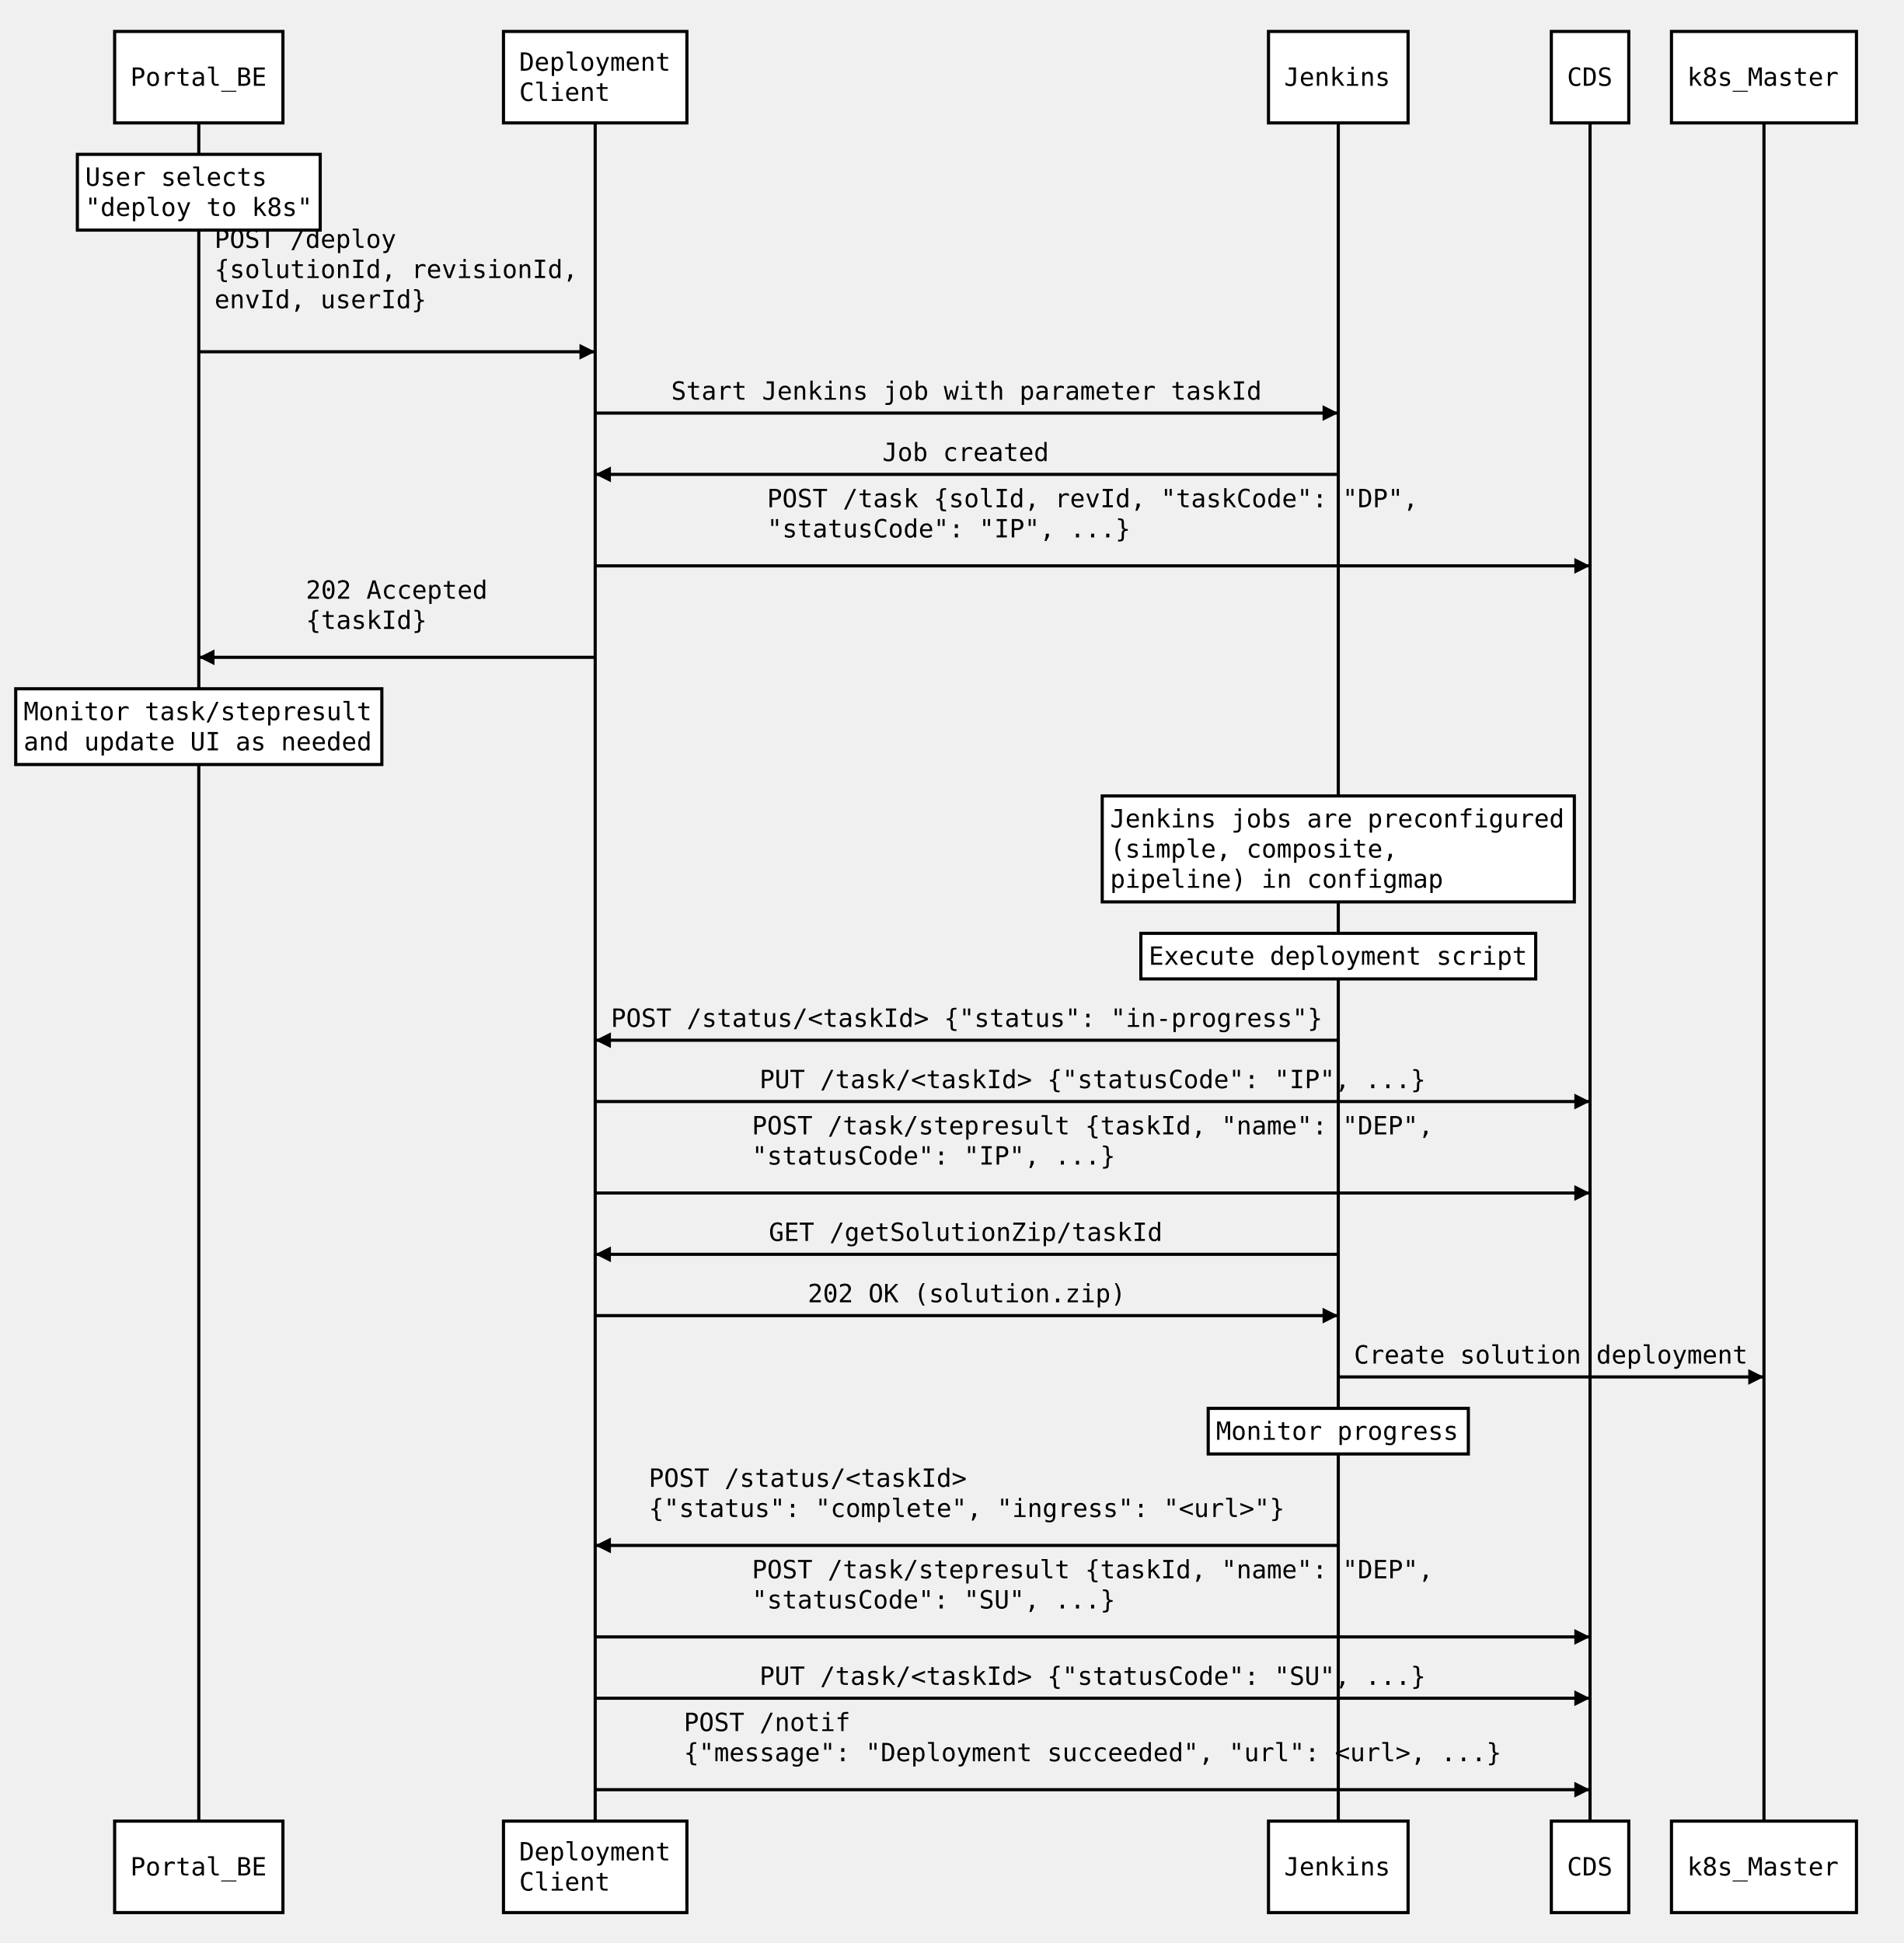
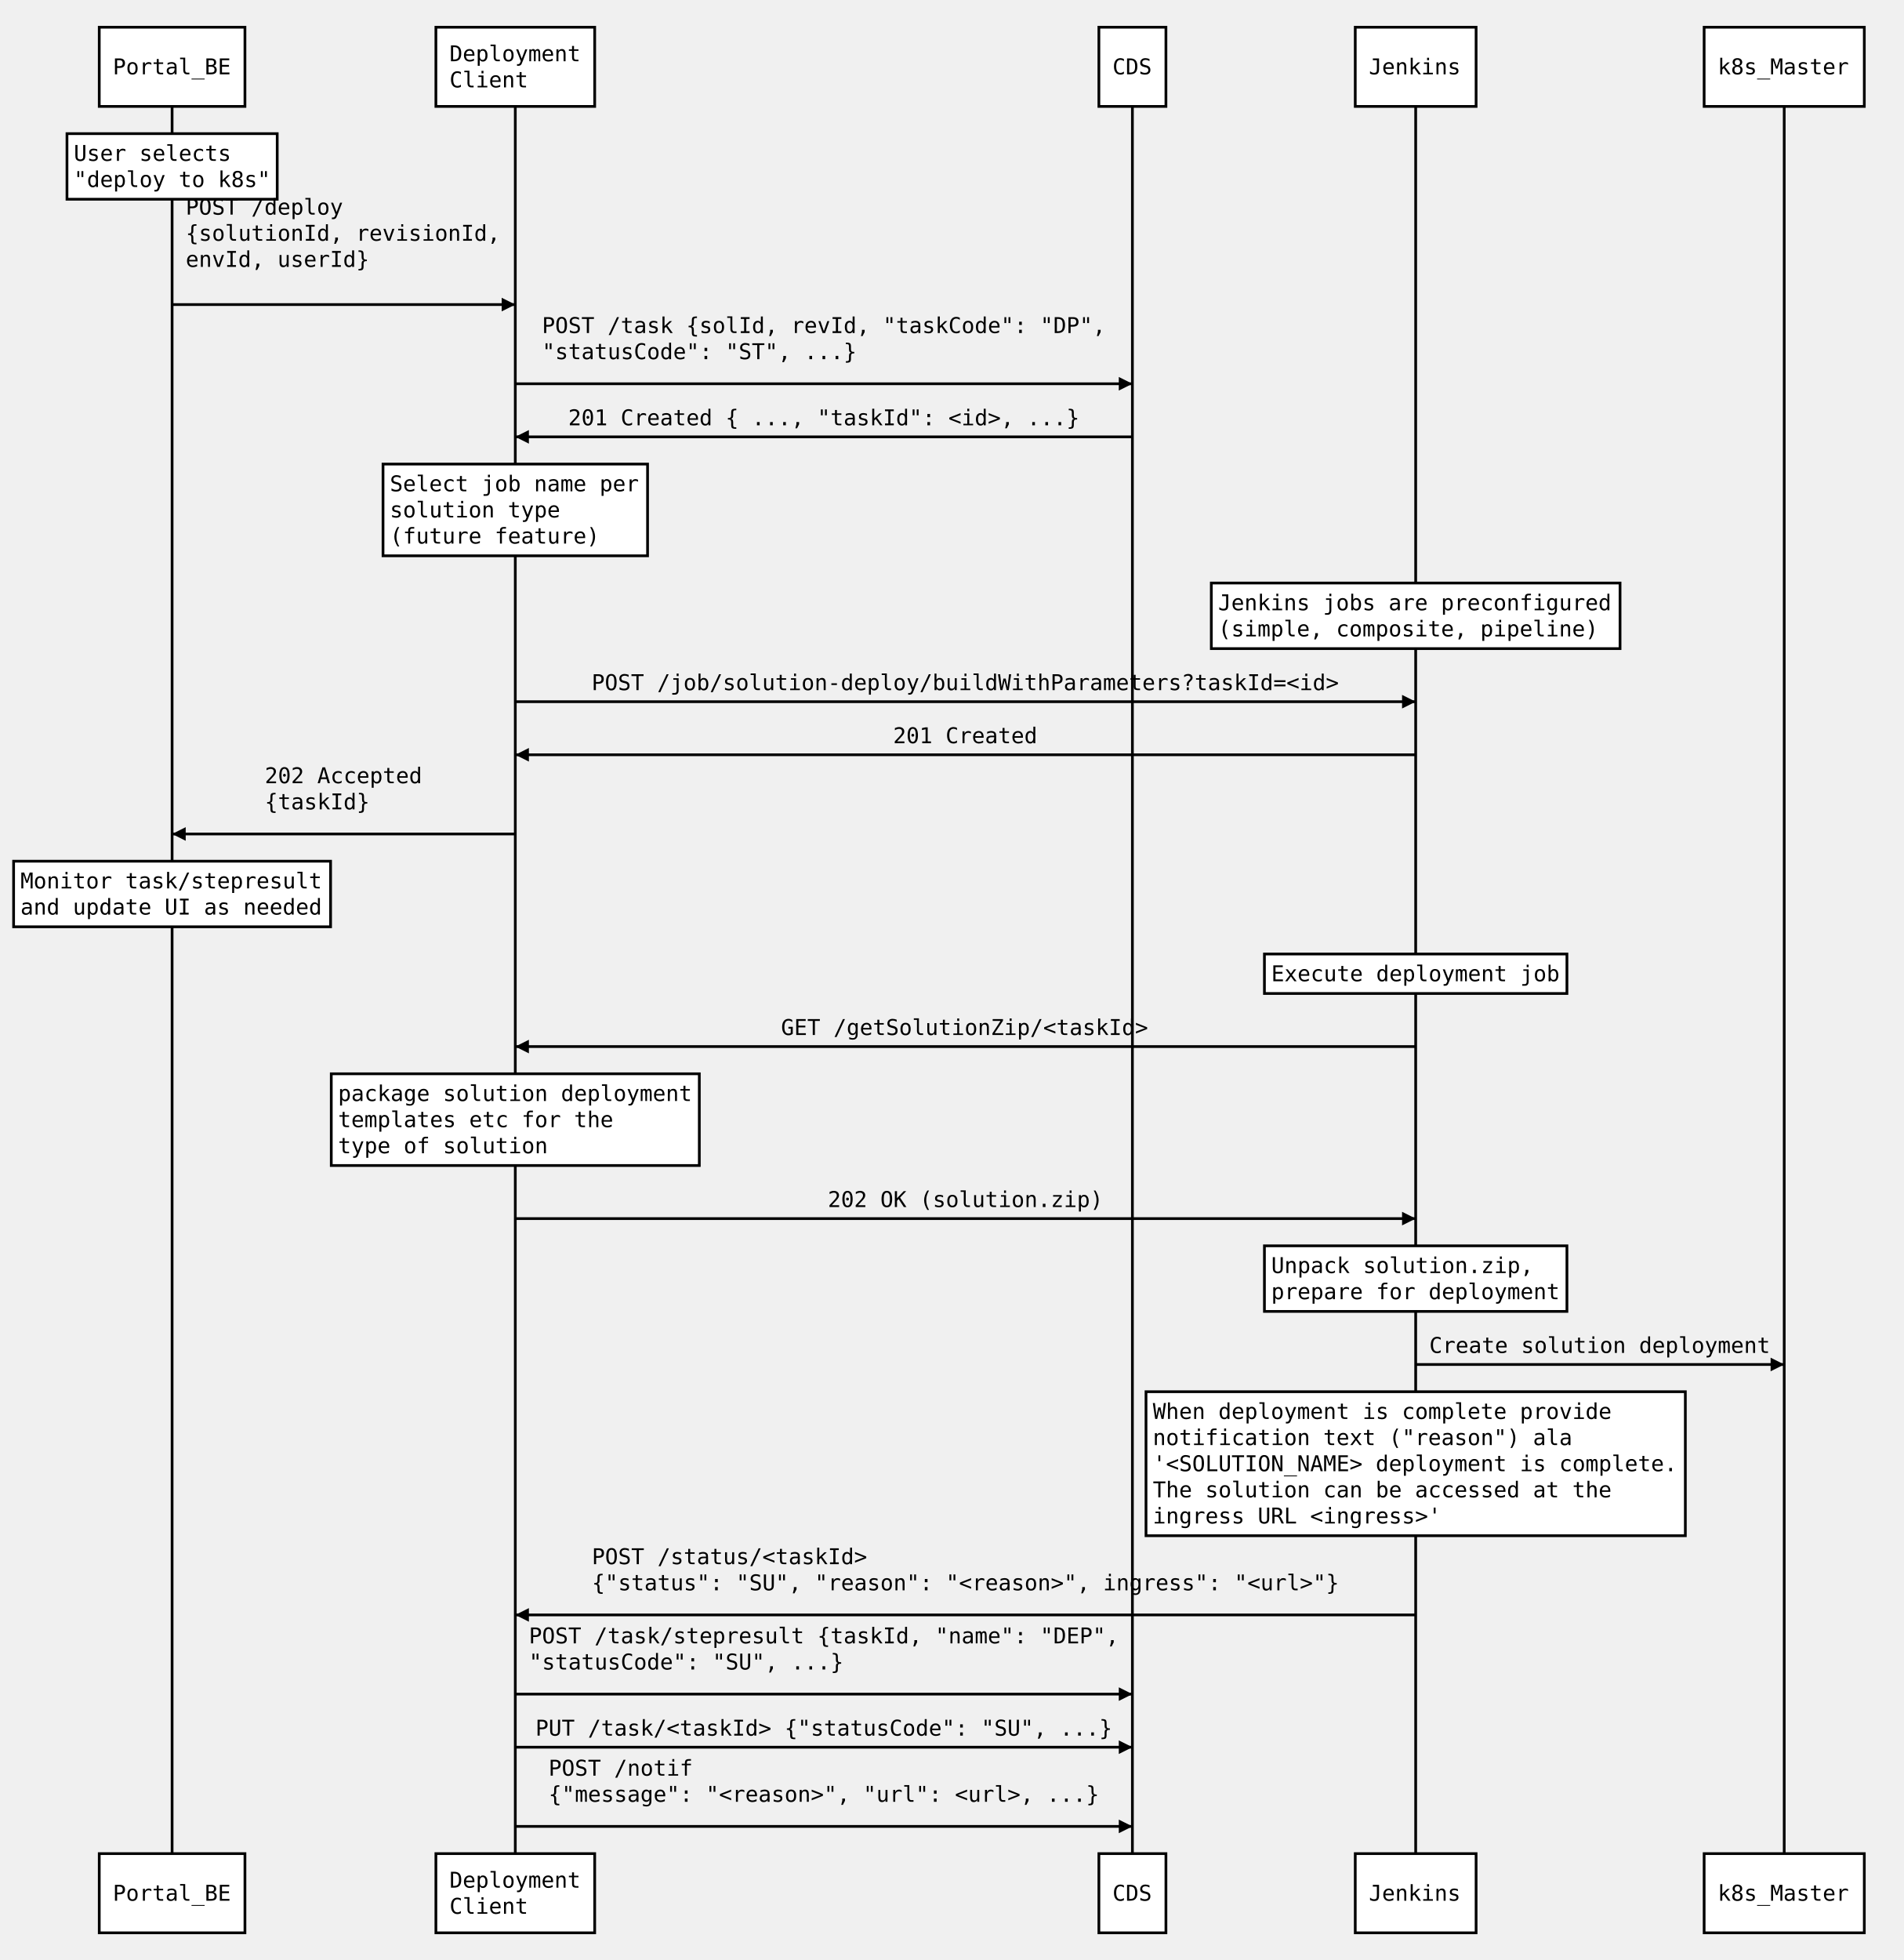
- <svg xmlns="http://www.w3.org/2000/svg" width="1211" height="1236" version="1.1" id="svg4337">
+ <svg xmlns="http://www.w3.org/2000/svg" width="1399" height="1440">
  <source>Note over Portal_BE: User selects\n "deploy to k8s"
Portal_BE-&gt;Deployment\nClient: POST /deploy \n{solutionId, revisionId,\n envId, userId}
- Deployment\nClient-&gt;Jenkins: Start Jenkins job with parameter taskId
- Jenkins-&gt;Deployment\nClient: Job created
- Deployment\nClient-&gt;CDS: POST /task {solId, revId, "taskCode": "DP",\n "statusCode": "IP", ...}
+ Deployment\nClient-&gt;CDS: POST /task {solId, revId, "taskCode": "DP",\n "statusCode": "ST", ...}
+ CDS-&gt;Deployment\nClient: 201 Created { ..., "taskId": &lt;id&gt;, ...}
+ Note over Deployment\nClient: Select job name per\n solution type\n(future feature)
+ Note over Jenkins: Jenkins jobs are preconfigured\n (simple, composite, pipeline)
+ Deployment\nClient-&gt;Jenkins: POST /job/solution-deploy/buildWithParameters?taskId=&lt;id&gt;
+ Jenkins-&gt;Deployment\nClient: 201 Created
Deployment\nClient-&gt;Portal_BE: 202 Accepted\n {taskId}
Note over Portal_BE: Monitor task/stepresult\n and update UI as needed
- Note over Jenkins: Jenkins jobs are preconfigured\n (simple, composite,\n pipeline) in configmap
- Note over Jenkins: Execute deployment script
- Jenkins-&gt;Deployment\nClient: POST /status/&lt;taskId&gt; {"status": "in-progress"}
- Deployment\nClient-&gt;CDS: PUT /task/&lt;taskId&gt; {"statusCode": "IP", ...}
- Deployment\nClient-&gt;CDS: POST /task/stepresult {taskId, "name": "DEP",\n "statusCode": "IP", ...}
- Jenkins-&gt;Deployment\nClient: GET /getSolutionZip/taskId
+ Note over Jenkins: Execute deployment job
+ Jenkins-&gt;Deployment\nClient: GET /getSolutionZip/&lt;taskId&gt;
+ Note over Deployment\nClient: package solution deployment\ntemplates etc for the\ntype of solution
Deployment\nClient-&gt;Jenkins: 202 OK (solution.zip)
+ Note over Jenkins: Unpack solution.zip,\nprepare for deployment
Jenkins-&gt;k8s_Master: Create solution deployment
- Note over Jenkins: Monitor progress
- Jenkins-&gt;Deployment\nClient: POST /status/&lt;taskId&gt;\n {"status": "complete", "ingress": "&lt;url&gt;"}
+ Note over Jenkins: When deployment is complete provide\n notification text ("reason") ala\n'&lt;SOLUTION_NAME&gt; deployment is complete.\n The solution can be accessed at the\ningress URL &lt;ingress&gt;'
+ Jenkins-&gt;Deployment\nClient: POST /status/&lt;taskId&gt;\n {"status": "SU", "reason": "&lt;reason&gt;", ingress": "&lt;url&gt;"}
Deployment\nClient-&gt;CDS: POST /task/stepresult {taskId, "name": "DEP",\n "statusCode": "SU", ...}
Deployment\nClient-&gt;CDS: PUT /task/&lt;taskId&gt; {"statusCode": "SU", ...}
- Deployment\nClient-&gt;CDS: POST /notif\n {"message": "Deployment succeeded", "url": &lt;url&gt;, ...}</source>
-   <defs id="defs4055">
+ Deployment\nClient-&gt;CDS: POST /notif\n {"message": "&lt;reason&gt;", "url": &lt;url&gt;, ...}</source>
+   <defs>
    <marker viewBox="0 0 5 5" markerWidth="5" markerHeight="5" orient="auto" refX="5" refY="2.5" id="markerArrowBlock">
-       <path d="M 0 0 L 5 2.5 L 0 5 z" id="path4049" />
+       <path d="M 0 0 L 5 2.5 L 0 5 z" />
    </marker>
    <marker viewBox="0 0 9.6 16" markerWidth="4" markerHeight="16" orient="auto" refX="9.6" refY="8" id="markerArrowOpen">
-       <path d="M 9.6,8 1.92,16 0,13.7 5.76,8 0,2.286 1.92,0 9.6,8 z" id="path4052" />
+       <path d="M 9.6,8 1.92,16 0,13.7 5.76,8 0,2.286 1.92,0 9.6,8 z" />
    </marker>
  </defs>
-   <g class="title" id="g4057" />
-   <g class="actor" id="g4065">
-     <rect x="72.93" y="20" width="107.062" height="58.188" stroke="#000000" fill="#ffffff" style="stroke-width: 2;" id="rect4059" />
-     <text x="82.93" y="54.594" style="font-size: 16px; font-family: &quot;Andale Mono&quot;, monospace;" id="text4063">
-       <tspan x="82.93" id="tspan4061">Portal_BE</tspan>
-     </text>
-   </g>
-   <g class="actor" id="g4073">
-     <rect x="72.93" y="1158.469" width="107.062" height="58.188" stroke="#000000" fill="#ffffff" style="stroke-width: 2;" id="rect4067" />
-     <text x="82.93" y="1193.062" style="font-size: 16px; font-family: &quot;Andale Mono&quot;, monospace;" id="text4071">
-       <tspan x="82.93" id="tspan4069">Portal_BE</tspan>
-     </text>
-   </g>
-   <line x1="126.461" x2="126.461" y1="78.188" y2="1158.469" stroke="#000000" fill="none" style="stroke-width: 2;" id="line4075" />
-   <g class="actor" id="g4085">
-     <rect x="320.305" y="20" width="116.688" height="58.188" stroke="#000000" fill="#ffffff" style="stroke-width: 2;" id="rect4077" />
-     <text x="330.305" y="45" style="font-size: 16px; font-family: &quot;Andale Mono&quot;, monospace;" id="text4083">
-       <tspan x="330.305" id="tspan4079">Deployment</tspan>
-       <tspan dy="1.2em" x="330.305" id="tspan4081">Client</tspan>
-     </text>
-   </g>
-   <g class="actor" id="g4095">
-     <rect x="320.305" y="1158.469" width="116.688" height="58.188" stroke="#000000" fill="#ffffff" style="stroke-width: 2;" id="rect4087" />
-     <text x="330.305" y="1183.469" style="font-size: 16px; font-family: &quot;Andale Mono&quot;, monospace;" id="text4093">
-       <tspan x="330.305" id="tspan4089">Deployment</tspan>
-       <tspan dy="1.2em" x="330.305" id="tspan4091">Client</tspan>
-     </text>
-   </g>
-   <line x1="378.648" x2="378.648" y1="78.188" y2="1158.469" stroke="#000000" fill="none" style="stroke-width: 2;" id="line4097" />
-   <g class="actor" id="g4105">
-     <rect x="806.984" y="20" width="88.797" height="58.188" stroke="#000000" fill="#ffffff" style="stroke-width: 2;" id="rect4099" />
-     <text x="817.984" y="54.594" style="font-size: 16px; font-family: &quot;Andale Mono&quot;, monospace;" id="text4103">
-       <tspan x="816.984" id="tspan4101">Jenkins</tspan>
-     </text>
-   </g>
-   <g class="actor" id="g4113">
-     <rect x="806.984" y="1158.469" width="88.797" height="58.188" stroke="#000000" fill="#ffffff" style="stroke-width: 2;" id="rect4107" />
-     <text x="817.984" y="1193.062" style="font-size: 16px; font-family: &quot;Andale Mono&quot;, monospace;" id="text4111">
-       <tspan x="816.984" id="tspan4109">Jenkins</tspan>
-     </text>
-   </g>
-   <line x1="851.383" x2="851.383" y1="78.188" y2="1158.469" stroke="#000000" fill="none" style="stroke-width: 2;" id="line4115" />
-   <g class="actor" id="g4123">
-     <rect x="986.922" y="20" width="49.266" height="58.188" stroke="#000000" fill="#ffffff" style="stroke-width: 2;" id="rect4117" />
-     <text x="996.922" y="54.594" style="font-size: 16px; font-family: &quot;Andale Mono&quot;, monospace;" id="text4121">
-       <tspan x="996.922" id="tspan4119">CDS</tspan>
-     </text>
-   </g>
-   <g class="actor" id="g4131">
-     <rect x="986.922" y="1158.469" width="49.266" height="58.188" stroke="#000000" fill="#ffffff" style="stroke-width: 2;" id="rect4125" />
-     <text x="996.922" y="1193.062" style="font-size: 16px; font-family: &quot;Andale Mono&quot;, monospace;" id="text4129">
-       <tspan x="996.922" id="tspan4127">CDS</tspan>
-     </text>
-   </g>
-   <line x1="1011.555" x2="1011.555" y1="78.188" y2="1158.469" stroke="#000000" fill="none" style="stroke-width: 2;" id="line4133" />
-   <g class="actor" id="g4141">
-     <rect x="1063.352" y="20" width="117.688" height="58.188" stroke="#000000" fill="#ffffff" style="stroke-width: 2;" id="rect4135" />
-     <text x="1073.352" y="54.594" style="font-size: 16px; font-family: &quot;Andale Mono&quot;, monospace;" id="text4139">
-       <tspan x="1073.352" id="tspan4137">k8s_Master</tspan>
-     </text>
-   </g>
-   <g class="actor" id="g4149">
-     <rect x="1063.352" y="1158.469" width="117.688" height="58.188" stroke="#000000" fill="#ffffff" style="stroke-width: 2;" id="rect4143" />
-     <text x="1073.352" y="1193.062" style="font-size: 16px; font-family: &quot;Andale Mono&quot;, monospace;" id="text4147">
-       <tspan x="1073.352" id="tspan4145">k8s_Master</tspan>
-     </text>
-   </g>
-   <line x1="1122.195" x2="1122.195" y1="78.188" y2="1158.469" stroke="#000000" fill="none" style="stroke-width: 2;" id="line4151" />
-   <g class="note" id="g4161">
-     <rect x="49.219" y="98.188" width="154.484" height="48.188" stroke="#000000" fill="#ffffff" style="stroke-width: 2;" id="rect4153" />
-     <text x="54.219" y="118.188" style="font-size: 16px; font-family: &quot;Andale Mono&quot;, monospace;" id="text4159">
-       <tspan x="54.219" id="tspan4155">User selects</tspan>
-       <tspan dy="1.2em" x="54.219" id="tspan4157">"deploy to k8s"</tspan>
-     </text>
-   </g>
-   <g class="signal" id="g4173">
-     <text x="137.461" y="157.68" style="font-size: 16px; font-family: &quot;Andale Mono&quot;, monospace;" id="text4169">
-       <tspan x="136.461" id="tspan4163">POST /deploy</tspan>
-       <tspan dy="1.2em" x="136.461" id="tspan4165">{solutionId, revisionId,</tspan>
-       <tspan dy="1.2em" x="136.461" id="tspan4167">envId, userId}</tspan>
-     </text>
-     <line x1="126.461" x2="378.648" y1="223.766" y2="223.766" stroke="#000000" fill="none" style="stroke-width: 2; marker-end: url(&quot;#markerArrowBlock&quot;);" id="line4171" />
-   </g>
-   <g class="signal" id="g4181">
-     <text x="426.992" y="254.266" style="font-size: 16px; font-family: &quot;Andale Mono&quot;, monospace;" id="text4177">
-       <tspan x="426.992" id="tspan4175">Start Jenkins job with parameter taskId</tspan>
-     </text>
-     <line x1="378.648" x2="851.383" y1="262.766" y2="262.766" stroke="#000000" fill="none" style="stroke-width: 2; marker-end: url(&quot;#markerArrowBlock&quot;);" id="line4179" />
-   </g>
-   <g class="signal" id="g4189">
-     <text x="562.352" y="293.266" style="font-size: 16px; font-family: &quot;Andale Mono&quot;, monospace;" id="text4185">
-       <tspan x="561.352" id="tspan4183">Job created</tspan>
-     </text>
-     <line x1="851.383" x2="378.648" y1="301.766" y2="301.766" stroke="#000000" fill="none" style="stroke-width: 2; marker-end: url(&quot;#markerArrowBlock&quot;);" id="line4187" />
-   </g>
-   <g class="signal" id="g4199">
-     <text x="488" y="322.672" style="font-size: 16px; font-family: &quot;Andale Mono&quot;, monospace;" id="text4195">
-       <tspan x="488" id="tspan4191">POST /task {solId, revId, "taskCode": "DP",</tspan>
-       <tspan dy="1.2em" x="488" id="tspan4193">"statusCode": "IP", ...}</tspan>
-     </text>
-     <line x1="378.648" x2="1011.555" y1="359.953" y2="359.953" stroke="#000000" fill="none" style="stroke-width: 2; marker-end: url(&quot;#markerArrowBlock&quot;);" id="line4197" />
-   </g>
-   <g class="signal" id="g4209">
-     <text x="194.578" y="380.859" style="font-size: 16px; font-family: &quot;Andale Mono&quot;, monospace;" id="text4205">
-       <tspan x="194.578" id="tspan4201">202 Accepted</tspan>
-       <tspan dy="1.2em" x="194.578" id="tspan4203">{taskId}</tspan>
-     </text>
-     <line x1="378.648" x2="126.461" y1="418.141" y2="418.141" stroke="#000000" fill="none" style="stroke-width: 2; marker-end: url(&quot;#markerArrowBlock&quot;);" id="line4207" />
-   </g>
-   <g class="note" id="g4219">
-     <rect x="10" y="438.141" width="232.922" height="48.188" stroke="#000000" fill="#ffffff" style="stroke-width: 2;" id="rect4211" />
-     <text x="16" y="458.141" style="font-size: 16px; font-family: &quot;Andale Mono&quot;, monospace;" id="text4217">
-       <tspan x="15" id="tspan4213">Monitor task/stepresult</tspan>
-       <tspan dy="1.2em" x="15" id="tspan4215">and update UI as needed</tspan>
-     </text>
-   </g>
-   <g class="note" id="g4231">
-     <rect x="701.211" y="506.328" width="300.344" height="67.391" stroke="#000000" fill="#ffffff" style="stroke-width: 2;" id="rect4221" />
-     <text x="707.211" y="526.328" style="font-size: 16px; font-family: &quot;Andale Mono&quot;, monospace;" id="text4229">
-       <tspan x="706.211" id="tspan4223">Jenkins jobs are preconfigured</tspan>
-       <tspan dy="1.2em" x="706.211" id="tspan4225">(simple, composite,</tspan>
-       <tspan dy="1.2em" x="706.211" id="tspan4227">pipeline) in configmap</tspan>
-     </text>
-   </g>
-   <g class="note" id="g4239">
-     <rect x="725.789" y="593.719" width="251.188" height="29" stroke="#000000" fill="#ffffff" style="stroke-width: 2;" id="rect4233" />
-     <text x="730.789" y="613.719" style="font-size: 16px; font-family: &quot;Andale Mono&quot;, monospace;" id="text4237">
-       <tspan x="730.789" id="tspan4235">Execute deployment script</tspan>
-     </text>
-   </g>
-   <g class="signal" id="g4247">
-     <text x="388.648" y="653.219" style="font-size: 16px; font-family: &quot;Andale Mono&quot;, monospace;" id="text4243">
-       <tspan x="388.648" id="tspan4241">POST /status/&lt;taskId&gt; {"status": "in-progress"}</tspan>
-     </text>
-     <line x1="851.383" x2="378.648" y1="661.719" y2="661.719" stroke="#000000" fill="none" style="stroke-width: 2; marker-end: url(&quot;#markerArrowBlock&quot;);" id="line4245" />
-   </g>
-   <g class="signal" id="g4255">
-     <text x="483.18" y="692.219" style="font-size: 16px; font-family: &quot;Andale Mono&quot;, monospace;" id="text4251">
-       <tspan x="483.18" id="tspan4249">PUT /task/&lt;taskId&gt; {"statusCode": "IP", ...}</tspan>
-     </text>
-     <line x1="378.648" x2="1011.555" y1="700.719" y2="700.719" stroke="#000000" fill="none" style="stroke-width: 2; marker-end: url(&quot;#markerArrowBlock&quot;);" id="line4253" />
-   </g>
-   <g class="signal" id="g4265">
-     <text x="478.367" y="721.625" style="font-size: 16px; font-family: &quot;Andale Mono&quot;, monospace;" id="text4261">
-       <tspan x="478.367" id="tspan4257">POST /task/stepresult {taskId, "name": "DEP",</tspan>
-       <tspan dy="1.2em" x="478.367" id="tspan4259">"statusCode": "IP", ...}</tspan>
-     </text>
-     <line x1="378.648" x2="1011.555" y1="758.906" y2="758.906" stroke="#000000" fill="none" style="stroke-width: 2; marker-end: url(&quot;#markerArrowBlock&quot;);" id="line4263" />
-   </g>
-   <g class="signal" id="g4273">
-     <text x="490.109" y="789.406" style="font-size: 16px; font-family: &quot;Andale Mono&quot;, monospace;" id="text4269">
-       <tspan x="489.109" id="tspan4267">GET /getSolutionZip/taskId</tspan>
-     </text>
-     <line x1="851.383" x2="378.648" y1="797.906" y2="797.906" stroke="#000000" fill="none" style="stroke-width: 2; marker-end: url(&quot;#markerArrowBlock&quot;);" id="line4271" />
-   </g>
-   <g class="signal" id="g4281">
-     <text x="513.875" y="828.406" style="font-size: 16px; font-family: &quot;Andale Mono&quot;, monospace;" id="text4277">
-       <tspan x="513.875" id="tspan4275">202 OK (solution.zip)</tspan>
-     </text>
-     <line x1="378.648" x2="851.383" y1="836.906" y2="836.906" stroke="#000000" fill="none" style="stroke-width: 2; marker-end: url(&quot;#markerArrowBlock&quot;);" id="line4279" />
-   </g>
-   <g class="signal" id="g4289">
-     <text x="861.383" y="867.406" style="font-size: 16px; font-family: &quot;Andale Mono&quot;, monospace;" id="text4285">
-       <tspan x="861.383" id="tspan4283">Create solution deployment</tspan>
-     </text>
-     <line x1="851.383" x2="1122.195" y1="875.906" y2="875.906" stroke="#000000" fill="none" style="stroke-width: 2; marker-end: url(&quot;#markerArrowBlock&quot;);" id="line4287" />
-   </g>
-   <g class="note" id="g4297">
-     <rect x="768.641" y="895.906" width="165.484" height="29" stroke="#000000" fill="#ffffff" style="stroke-width: 2;" id="rect4291" />
-     <text x="774.641" y="915.906" style="font-size: 16px; font-family: &quot;Andale Mono&quot;, monospace;" id="text4295">
-       <tspan x="773.641" id="tspan4293">Monitor progress</tspan>
-     </text>
-   </g>
-   <g class="signal" id="g4307">
-     <text x="412.727" y="945.812" style="font-size: 16px; font-family: &quot;Andale Mono&quot;, monospace;" id="text4303">
-       <tspan x="412.727" id="tspan4299">POST /status/&lt;taskId&gt;</tspan>
-       <tspan dy="1.2em" x="412.727" id="tspan4301">{"status": "complete", "ingress": "&lt;url&gt;"}</tspan>
-     </text>
-     <line x1="851.383" x2="378.648" y1="983.094" y2="983.094" stroke="#000000" fill="none" style="stroke-width: 2; marker-end: url(&quot;#markerArrowBlock&quot;);" id="line4305" />
-   </g>
-   <g class="signal" id="g4317">
-     <text x="478.367" y="1004" style="font-size: 16px; font-family: &quot;Andale Mono&quot;, monospace;" id="text4313">
-       <tspan x="478.367" id="tspan4309">POST /task/stepresult {taskId, "name": "DEP",</tspan>
-       <tspan dy="1.2em" x="478.367" id="tspan4311">"statusCode": "SU", ...}</tspan>
-     </text>
-     <line x1="378.648" x2="1011.555" y1="1041.281" y2="1041.281" stroke="#000000" fill="none" style="stroke-width: 2; marker-end: url(&quot;#markerArrowBlock&quot;);" id="line4315" />
-   </g>
-   <g class="signal" id="g4325">
-     <text x="483.18" y="1071.781" style="font-size: 16px; font-family: &quot;Andale Mono&quot;, monospace;" id="text4321">
-       <tspan x="483.18" id="tspan4319">PUT /task/&lt;taskId&gt; {"statusCode": "SU", ...}</tspan>
-     </text>
-     <line x1="378.648" x2="1011.555" y1="1080.281" y2="1080.281" stroke="#000000" fill="none" style="stroke-width: 2; marker-end: url(&quot;#markerArrowBlock&quot;);" id="line4323" />
-   </g>
-   <g class="signal" id="g4335">
-     <text x="435.016" y="1101.188" style="font-size: 16px; font-family: &quot;Andale Mono&quot;, monospace;" id="text4331">
-       <tspan x="435.016" id="tspan4327">POST /notif</tspan>
-       <tspan dy="1.2em" x="435.016" id="tspan4329">{"message": "Deployment succeeded", "url": &lt;url&gt;, ...}</tspan>
-     </text>
-     <line x1="378.648" x2="1011.555" y1="1138.469" y2="1138.469" stroke="#000000" fill="none" style="stroke-width: 2; marker-end: url(&quot;#markerArrowBlock&quot;);" id="line4333" />
+   <g class="title" />
+   <g class="actor">
+     <rect x="72.93" y="20" width="107.062" height="58.188" stroke="#000000" fill="#ffffff" style="stroke-width: 2;" />
+     <text x="82.93" y="54.594" style="font-size: 16px; font-family: &quot;Andale Mono&quot;, monospace;">
+       <tspan x="82.93">Portal_BE</tspan>
+     </text>
+   </g>
+   <g class="actor">
+     <rect x="72.93" y="1361.844" width="107.062" height="58.188" stroke="#000000" fill="#ffffff" style="stroke-width: 2;" />
+     <text x="82.93" y="1396.438" style="font-size: 16px; font-family: &quot;Andale Mono&quot;, monospace;">
+       <tspan x="82.93">Portal_BE</tspan>
+     </text>
+   </g>
+   <line x1="126.461" x2="126.461" y1="78.188" y2="1361.844" stroke="#000000" fill="none" style="stroke-width: 2;" />
+   <g class="actor">
+     <rect x="320.305" y="20" width="116.688" height="58.188" stroke="#000000" fill="#ffffff" style="stroke-width: 2;" />
+     <text x="330.305" y="45" style="font-size: 16px; font-family: &quot;Andale Mono&quot;, monospace;">
+       <tspan x="330.305">Deployment</tspan>
+       <tspan dy="1.2em" x="330.305">Client</tspan>
+     </text>
+   </g>
+   <g class="actor">
+     <rect x="320.305" y="1361.844" width="116.688" height="58.188" stroke="#000000" fill="#ffffff" style="stroke-width: 2;" />
+     <text x="330.305" y="1386.844" style="font-size: 16px; font-family: &quot;Andale Mono&quot;, monospace;">
+       <tspan x="330.305">Deployment</tspan>
+       <tspan dy="1.2em" x="330.305">Client</tspan>
+     </text>
+   </g>
+   <line x1="378.648" x2="378.648" y1="78.188" y2="1361.844" stroke="#000000" fill="none" style="stroke-width: 2;" />
+   <g class="actor">
+     <rect x="807.484" y="20" width="49.266" height="58.188" stroke="#000000" fill="#ffffff" style="stroke-width: 2;" />
+     <text x="817.484" y="54.594" style="font-size: 16px; font-family: &quot;Andale Mono&quot;, monospace;">
+       <tspan x="817.484">CDS</tspan>
+     </text>
+   </g>
+   <g class="actor">
+     <rect x="807.484" y="1361.844" width="49.266" height="58.188" stroke="#000000" fill="#ffffff" style="stroke-width: 2;" />
+     <text x="817.484" y="1396.438" style="font-size: 16px; font-family: &quot;Andale Mono&quot;, monospace;">
+       <tspan x="817.484">CDS</tspan>
+     </text>
+   </g>
+   <line x1="832.117" x2="832.117" y1="78.188" y2="1361.844" stroke="#000000" fill="none" style="stroke-width: 2;" />
+   <g class="actor">
+     <rect x="995.875" y="20" width="88.797" height="58.188" stroke="#000000" fill="#ffffff" style="stroke-width: 2;" />
+     <text x="1006.875" y="54.594" style="font-size: 16px; font-family: &quot;Andale Mono&quot;, monospace;">
+       <tspan x="1005.875">Jenkins</tspan>
+     </text>
+   </g>
+   <g class="actor">
+     <rect x="995.875" y="1361.844" width="88.797" height="58.188" stroke="#000000" fill="#ffffff" style="stroke-width: 2;" />
+     <text x="1006.875" y="1396.438" style="font-size: 16px; font-family: &quot;Andale Mono&quot;, monospace;">
+       <tspan x="1005.875">Jenkins</tspan>
+     </text>
+   </g>
+   <line x1="1040.273" x2="1040.273" y1="78.188" y2="1361.844" stroke="#000000" fill="none" style="stroke-width: 2;" />
+   <g class="actor">
+     <rect x="1252.242" y="20" width="117.688" height="58.188" stroke="#000000" fill="#ffffff" style="stroke-width: 2;" />
+     <text x="1262.242" y="54.594" style="font-size: 16px; font-family: &quot;Andale Mono&quot;, monospace;">
+       <tspan x="1262.242">k8s_Master</tspan>
+     </text>
+   </g>
+   <g class="actor">
+     <rect x="1252.242" y="1361.844" width="117.688" height="58.188" stroke="#000000" fill="#ffffff" style="stroke-width: 2;" />
+     <text x="1262.242" y="1396.438" style="font-size: 16px; font-family: &quot;Andale Mono&quot;, monospace;">
+       <tspan x="1262.242">k8s_Master</tspan>
+     </text>
+   </g>
+   <line x1="1311.086" x2="1311.086" y1="78.188" y2="1361.844" stroke="#000000" fill="none" style="stroke-width: 2;" />
+   <g class="note">
+     <rect x="49.219" y="98.188" width="154.484" height="48.188" stroke="#000000" fill="#ffffff" style="stroke-width: 2;" />
+     <text x="54.219" y="118.188" style="font-size: 16px; font-family: &quot;Andale Mono&quot;, monospace;">
+       <tspan x="54.219">User selects</tspan>
+       <tspan dy="1.2em" x="54.219">"deploy to k8s"</tspan>
+     </text>
+   </g>
+   <g class="signal">
+     <text x="137.461" y="157.68" style="font-size: 16px; font-family: &quot;Andale Mono&quot;, monospace;">
+       <tspan x="136.461">POST /deploy</tspan>
+       <tspan dy="1.2em" x="136.461">{solutionId, revisionId,</tspan>
+       <tspan dy="1.2em" x="136.461">envId, userId}</tspan>
+     </text>
+     <line x1="126.461" x2="378.648" y1="223.766" y2="223.766" stroke="#000000" fill="none" style="stroke-width: 2; marker-end: url(&quot;#markerArrowBlock&quot;);" />
+   </g>
+   <g class="signal">
+     <text x="398.281" y="244.672" style="font-size: 16px; font-family: &quot;Andale Mono&quot;, monospace;">
+       <tspan x="398.281">POST /task {solId, revId, "taskCode": "DP",</tspan>
+       <tspan dy="1.2em" x="398.281">"statusCode": "ST", ...}</tspan>
+     </text>
+     <line x1="378.648" x2="832.117" y1="281.953" y2="281.953" stroke="#000000" fill="none" style="stroke-width: 2; marker-end: url(&quot;#markerArrowBlock&quot;);" />
+   </g>
+   <g class="signal">
+     <text x="417.547" y="312.453" style="font-size: 16px; font-family: &quot;Andale Mono&quot;, monospace;">
+       <tspan x="417.547">201 Created { ..., "taskId": &lt;id&gt;, ...}</tspan>
+     </text>
+     <line x1="832.117" x2="378.648" y1="320.953" y2="320.953" stroke="#000000" fill="none" style="stroke-width: 2; marker-end: url(&quot;#markerArrowBlock&quot;);" />
+   </g>
+   <g class="note">
+     <rect x="281.453" y="340.953" width="194.391" height="67.391" stroke="#000000" fill="#ffffff" style="stroke-width: 2;" />
+     <text x="286.453" y="360.953" style="font-size: 16px; font-family: &quot;Andale Mono&quot;, monospace;">
+       <tspan x="286.453">Select job name per</tspan>
+       <tspan dy="1.2em" x="286.453">solution type</tspan>
+       <tspan dy="1.2em" x="286.453">(future feature)</tspan>
+     </text>
+   </g>
+   <g class="note">
+     <rect x="890.102" y="428.344" width="300.344" height="48.188" stroke="#000000" fill="#ffffff" style="stroke-width: 2;" />
+     <text x="896.102" y="448.344" style="font-size: 16px; font-family: &quot;Andale Mono&quot;, monospace;">
+       <tspan x="895.102">Jenkins jobs are preconfigured</tspan>
+       <tspan dy="1.2em" x="895.102">(simple, composite, pipeline)</tspan>
+     </text>
+   </g>
+   <g class="signal">
+     <text x="434.742" y="507.031" style="font-size: 16px; font-family: &quot;Andale Mono&quot;, monospace;">
+       <tspan x="434.742">POST /job/solution-deploy/buildWithParameters?taskId=&lt;id&gt;</tspan>
+     </text>
+     <line x1="378.648" x2="1040.273" y1="515.531" y2="515.531" stroke="#000000" fill="none" style="stroke-width: 2; marker-end: url(&quot;#markerArrowBlock&quot;);" />
+   </g>
+   <g class="signal">
+     <text x="656.297" y="546.031" style="font-size: 16px; font-family: &quot;Andale Mono&quot;, monospace;">
+       <tspan x="656.297">201 Created</tspan>
+     </text>
+     <line x1="1040.273" x2="378.648" y1="554.531" y2="554.531" stroke="#000000" fill="none" style="stroke-width: 2; marker-end: url(&quot;#markerArrowBlock&quot;);" />
+   </g>
+   <g class="signal">
+     <text x="194.578" y="575.438" style="font-size: 16px; font-family: &quot;Andale Mono&quot;, monospace;">
+       <tspan x="194.578">202 Accepted</tspan>
+       <tspan dy="1.2em" x="194.578">{taskId}</tspan>
+     </text>
+     <line x1="378.648" x2="126.461" y1="612.719" y2="612.719" stroke="#000000" fill="none" style="stroke-width: 2; marker-end: url(&quot;#markerArrowBlock&quot;);" />
+   </g>
+   <g class="note">
+     <rect x="10" y="632.719" width="232.922" height="48.188" stroke="#000000" fill="#ffffff" style="stroke-width: 2;" />
+     <text x="16" y="652.719" style="font-size: 16px; font-family: &quot;Andale Mono&quot;, monospace;">
+       <tspan x="15">Monitor task/stepresult</tspan>
+       <tspan dy="1.2em" x="15">and update UI as needed</tspan>
+     </text>
+   </g>
+   <g class="note">
+     <rect x="929.133" y="700.906" width="222.281" height="29" stroke="#000000" fill="#ffffff" style="stroke-width: 2;" />
+     <text x="934.133" y="720.906" style="font-size: 16px; font-family: &quot;Andale Mono&quot;, monospace;">
+       <tspan x="934.133">Execute deployment job</tspan>
+     </text>
+   </g>
+   <g class="signal">
+     <text x="574.922" y="760.406" style="font-size: 16px; font-family: &quot;Andale Mono&quot;, monospace;">
+       <tspan x="573.922">GET /getSolutionZip/&lt;taskId&gt;</tspan>
+     </text>
+     <line x1="1040.273" x2="378.648" y1="768.906" y2="768.906" stroke="#000000" fill="none" style="stroke-width: 2; marker-end: url(&quot;#markerArrowBlock&quot;);" />
+   </g>
+   <g class="note">
+     <rect x="243.422" y="788.906" width="270.453" height="67.391" stroke="#000000" fill="#ffffff" style="stroke-width: 2;" />
+     <text x="248.422" y="808.906" style="font-size: 16px; font-family: &quot;Andale Mono&quot;, monospace;">
+       <tspan x="248.422">package solution deployment</tspan>
+       <tspan dy="1.2em" x="248.422">templates etc for the</tspan>
+       <tspan dy="1.2em" x="248.422">type of solution</tspan>
+     </text>
+   </g>
+   <g class="signal">
+     <text x="608.32" y="886.797" style="font-size: 16px; font-family: &quot;Andale Mono&quot;, monospace;">
+       <tspan x="608.32">202 OK (solution.zip)</tspan>
+     </text>
+     <line x1="378.648" x2="1040.273" y1="895.297" y2="895.297" stroke="#000000" fill="none" style="stroke-width: 2; marker-end: url(&quot;#markerArrowBlock&quot;);" />
+   </g>
+   <g class="note">
+     <rect x="929.133" y="915.297" width="222.281" height="48.188" stroke="#000000" fill="#ffffff" style="stroke-width: 2;" />
+     <text x="934.133" y="935.297" style="font-size: 16px; font-family: &quot;Andale Mono&quot;, monospace;">
+       <tspan x="934.133">Unpack solution.zip,</tspan>
+       <tspan dy="1.2em" x="934.133">prepare for deployment</tspan>
+     </text>
+   </g>
+   <g class="signal">
+     <text x="1050.273" y="993.984" style="font-size: 16px; font-family: &quot;Andale Mono&quot;, monospace;">
+       <tspan x="1050.273">Create solution deployment</tspan>
+     </text>
+     <line x1="1040.273" x2="1311.086" y1="1002.484" y2="1002.484" stroke="#000000" fill="none" style="stroke-width: 2; marker-end: url(&quot;#markerArrowBlock&quot;);" />
+   </g>
+   <g class="note">
+     <rect x="842.117" y="1022.484" width="396.312" height="105.797" stroke="#000000" fill="#ffffff" style="stroke-width: 2;" />
+     <text x="848.117" y="1042.484" style="font-size: 16px; font-family: &quot;Andale Mono&quot;, monospace;">
+       <tspan x="847.117">When deployment is complete provide</tspan>
+       <tspan dy="1.2em" x="847.117">notification text ("reason") ala</tspan>
+       <tspan dy="1.2em" x="847.117">'&lt;SOLUTION_NAME&gt; deployment is complete.</tspan>
+       <tspan dy="1.2em" x="847.117">The solution can be accessed at the</tspan>
+       <tspan dy="1.2em" x="847.117">ingress URL &lt;ingress&gt;'</tspan>
+     </text>
+   </g>
+   <g class="signal">
+     <text x="434.93" y="1149.188" style="font-size: 16px; font-family: &quot;Andale Mono&quot;, monospace;">
+       <tspan x="434.93">POST /status/&lt;taskId&gt;</tspan>
+       <tspan dy="1.2em" x="434.93">{"status": "SU", "reason": "&lt;reason&gt;", ingress": "&lt;url&gt;"}</tspan>
+     </text>
+     <line x1="1040.273" x2="378.648" y1="1186.469" y2="1186.469" stroke="#000000" fill="none" style="stroke-width: 2; marker-end: url(&quot;#markerArrowBlock&quot;);" />
+   </g>
+   <g class="signal">
+     <text x="388.648" y="1207.375" style="font-size: 16px; font-family: &quot;Andale Mono&quot;, monospace;">
+       <tspan x="388.648">POST /task/stepresult {taskId, "name": "DEP",</tspan>
+       <tspan dy="1.2em" x="388.648">"statusCode": "SU", ...}</tspan>
+     </text>
+     <line x1="378.648" x2="832.117" y1="1244.656" y2="1244.656" stroke="#000000" fill="none" style="stroke-width: 2; marker-end: url(&quot;#markerArrowBlock&quot;);" />
+   </g>
+   <g class="signal">
+     <text x="393.461" y="1275.156" style="font-size: 16px; font-family: &quot;Andale Mono&quot;, monospace;">
+       <tspan x="393.461">PUT /task/&lt;taskId&gt; {"statusCode": "SU", ...}</tspan>
+     </text>
+     <line x1="378.648" x2="832.117" y1="1283.656" y2="1283.656" stroke="#000000" fill="none" style="stroke-width: 2; marker-end: url(&quot;#markerArrowBlock&quot;);" />
+   </g>
+   <g class="signal">
+     <text x="403.094" y="1304.562" style="font-size: 16px; font-family: &quot;Andale Mono&quot;, monospace;">
+       <tspan x="403.094">POST /notif</tspan>
+       <tspan dy="1.2em" x="403.094">{"message": "&lt;reason&gt;", "url": &lt;url&gt;, ...}</tspan>
+     </text>
+     <line x1="378.648" x2="832.117" y1="1341.844" y2="1341.844" stroke="#000000" fill="none" style="stroke-width: 2; marker-end: url(&quot;#markerArrowBlock&quot;);" />
  </g>
</svg>
